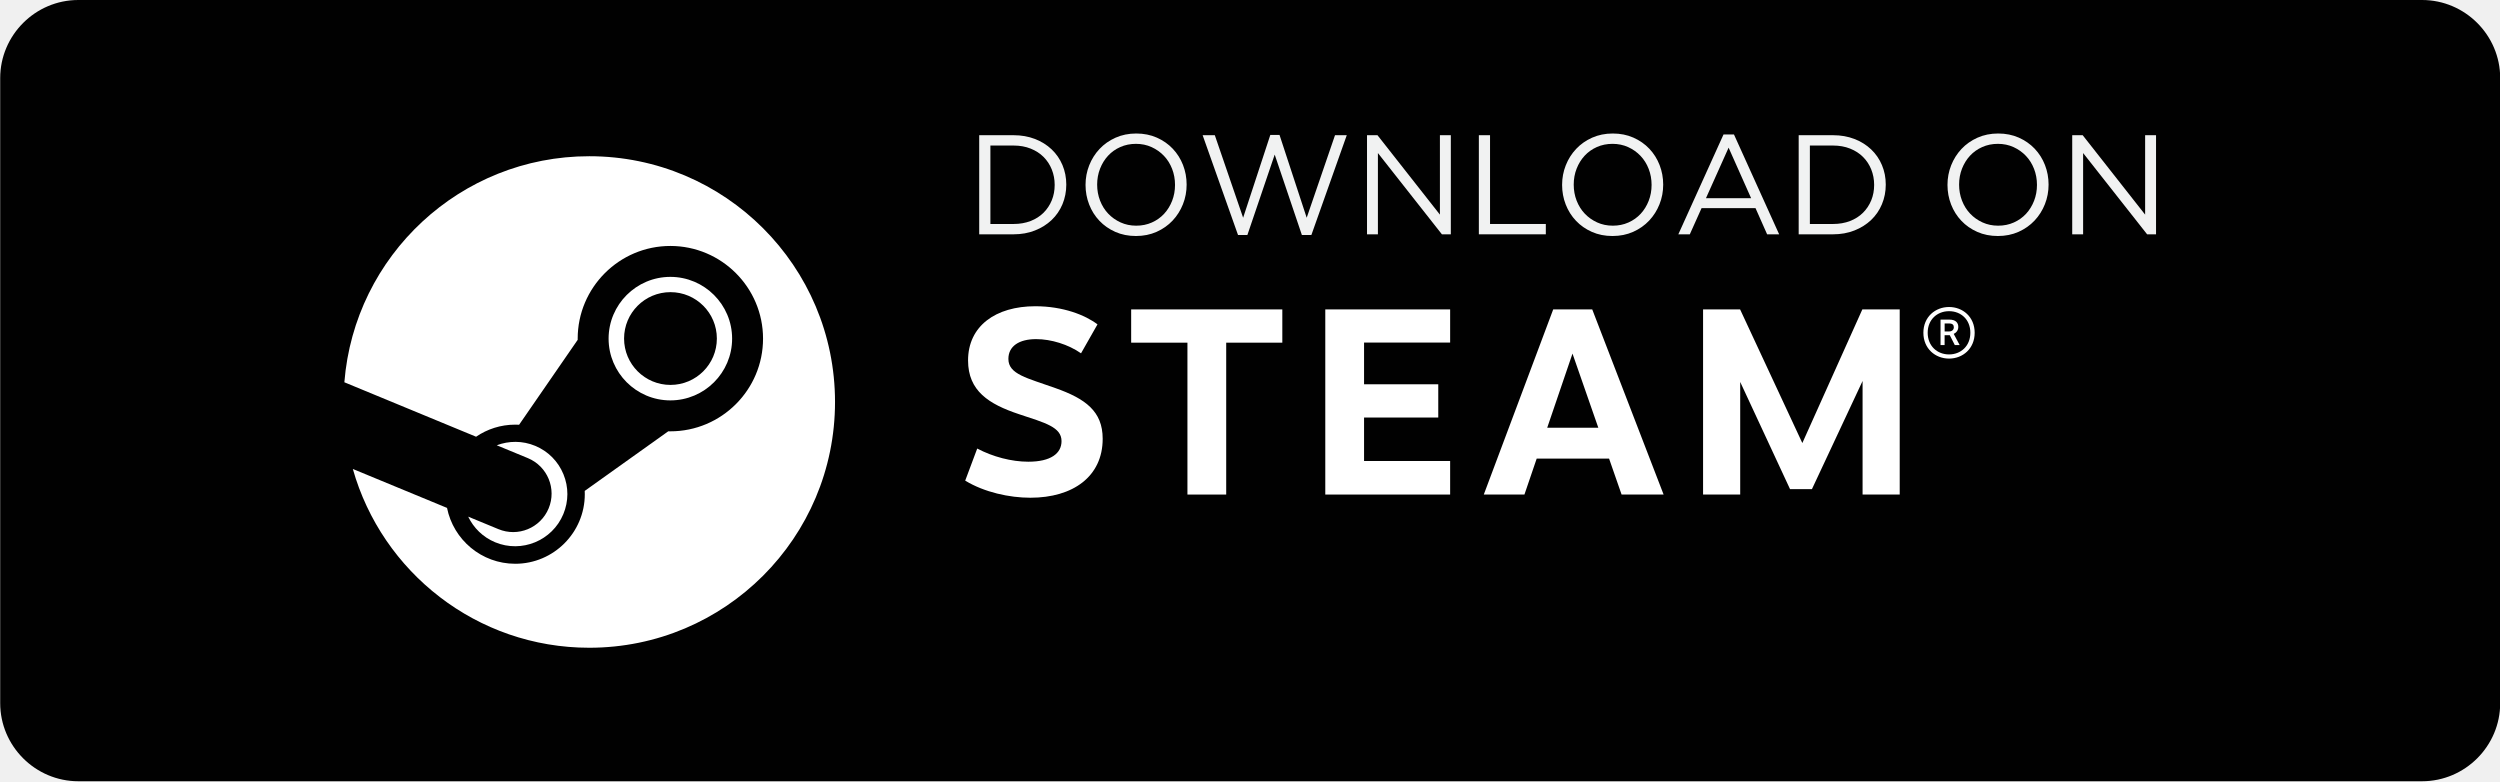
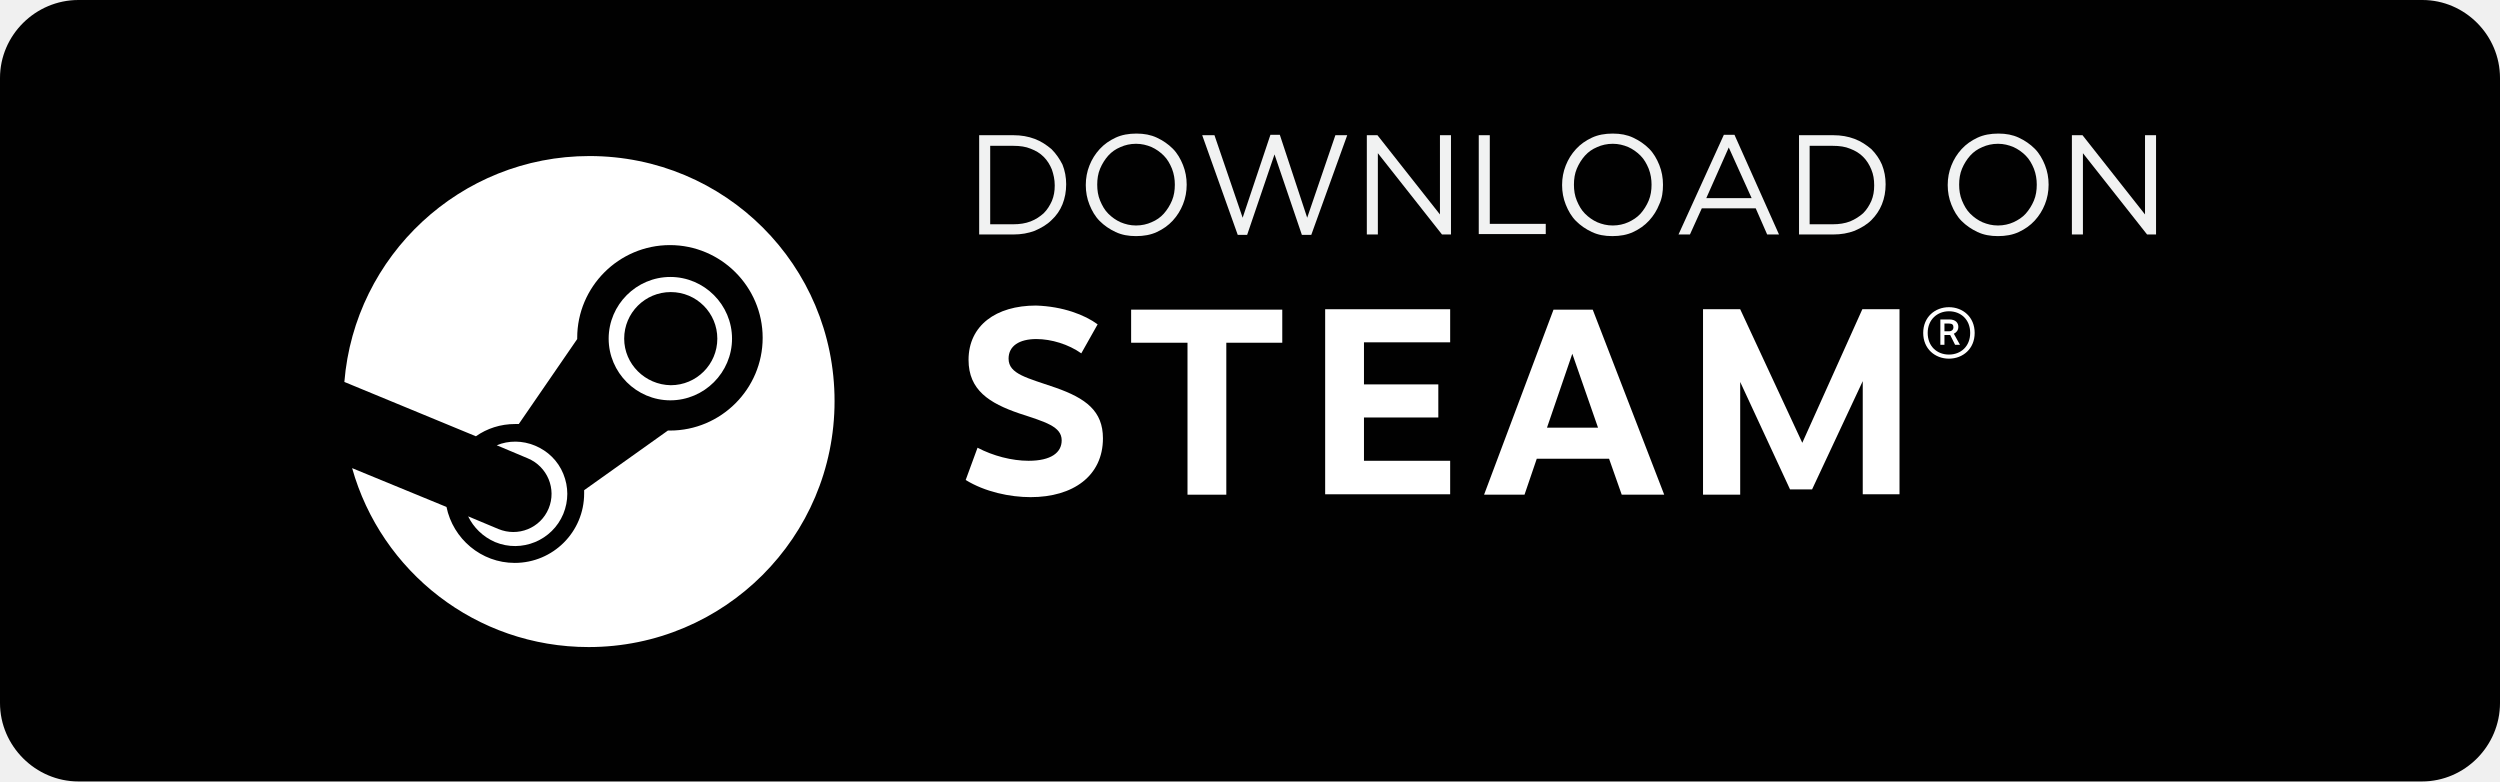
- <svg xmlns="http://www.w3.org/2000/svg" version="1.1" id="Layer_1" x="0px" y="0px" width="612px" height="191.25px" viewBox="0 0 612 191.25" enable-background="new 0 0 612 191.25" xml:space="preserve">
-   <path fill="#010101" d="M592.923,191.25H19.173c-10.519,0-19.125-8.606-19.125-19.125v-153C0.048,8.606,8.654,0,19.173,0h573.75  c10.519,0,19.125,8.606,19.125,19.125v153C612.048,182.644,603.441,191.25,592.923,191.25z" />
+ <svg xmlns="http://www.w3.org/2000/svg" version="1.1" id="Layer_1" x="0px" y="0px" viewBox="0 0 612 191.3" style="enable-background:new 0 0 612 191.3;" xml:space="preserve">
+   <style type="text/css">
+ 	.st0{fill:#010101;}
+ 	.st1{fill:#FFFFFF;}
+ 	.st2{fill:#F1F2F2;}
+ </style>
+   <path class="st0" d="M592.9,191.3H19.2C8.7,191.3,0,182.6,0,172.1v-153C0,8.6,8.7,0,19.2,0h573.8C603.4,0,612,8.6,612,19.1v153  C612,182.6,603.4,191.3,592.9,191.3z" />
  <g>
    <g>
      <g>
-         <path fill="#FFFFFF" d="M144.254,38.244c-31.603,0-57.493,24.367-59.954,55.336l32.245,13.331     c2.732-1.867,6.034-2.959,9.585-2.959c0.318,0,0.635,0.008,0.949,0.025l14.34-20.785c0-0.1-0.002-0.194-0.002-0.292     c0-12.512,10.178-22.69,22.689-22.69c12.509,0,22.687,10.178,22.687,22.69c0,12.51-10.178,22.689-22.687,22.689     c-0.174,0-0.344-0.004-0.515-0.008l-20.452,14.592c0.011,0.268,0.019,0.537,0.019,0.807c0,9.391-7.639,17.031-17.029,17.031     c-8.243,0-15.135-5.885-16.697-13.676l-23.061-9.533c7.14,25.252,30.34,43.766,57.882,43.766     c33.227,0,60.161-26.936,60.161-60.162S177.48,38.244,144.254,38.244z" />
-         <path fill="#FFFFFF" d="M122.002,129.529l-7.39-3.053c1.31,2.727,3.575,5.01,6.583,6.264c6.502,2.709,14-0.377,16.71-6.883     c1.312-3.15,1.321-6.625,0.02-9.779c-1.299-3.156-3.751-5.617-6.901-6.932c-3.126-1.303-6.477-1.254-9.42-0.143l7.636,3.154     c4.796,2,7.064,7.508,5.065,12.305C132.308,129.26,126.798,131.529,122.002,129.529z" />
-         <path fill="#FFFFFF" d="M179.222,82.899c0-8.337-6.781-15.12-15.117-15.12c-8.336,0-15.12,6.783-15.12,15.12     c0,8.335,6.784,15.117,15.12,15.117C172.441,98.016,179.222,91.234,179.222,82.899z M152.773,82.873     c0-6.273,5.086-11.355,11.357-11.355c6.273,0,11.357,5.082,11.357,11.355c0,6.273-5.084,11.355-11.357,11.355     C157.859,94.228,152.773,89.146,152.773,82.873z" />
+         <path class="st1" d="M144.3,38.2c-31.6,0-57.5,24.4-60,55.3l32.2,13.3c2.7-1.9,6-3,9.6-3c0.3,0,0.6,0,0.9,0l14.3-20.8     c0-0.1,0-0.2,0-0.3c0-12.5,10.2-22.7,22.7-22.7c12.5,0,22.7,10.2,22.7,22.7c0,12.5-10.2,22.7-22.7,22.7c-0.2,0-0.3,0-0.5,0     l-20.5,14.6c0,0.3,0,0.5,0,0.8c0,9.4-7.6,17-17,17c-8.2,0-15.1-5.9-16.7-13.7l-23.1-9.5c7.1,25.3,30.3,43.8,57.9,43.8     c33.2,0,60.2-26.9,60.2-60.2S177.5,38.2,144.3,38.2z" />
+         <path class="st1" d="M122,129.5l-7.4-3.1c1.3,2.7,3.6,5,6.6,6.3c6.5,2.7,14-0.4,16.7-6.9c1.3-3.2,1.3-6.6,0-9.8     c-1.3-3.2-3.8-5.6-6.9-6.9c-3.1-1.3-6.5-1.3-9.4-0.1l7.6,3.2c4.8,2,7.1,7.5,5.1,12.3C132.3,129.3,126.8,131.5,122,129.5z" />
+         <path class="st1" d="M179.2,82.9c0-8.3-6.8-15.1-15.1-15.1S149,74.6,149,82.9c0,8.3,6.8,15.1,15.1,15.1S179.2,91.2,179.2,82.9z      M152.8,82.9c0-6.3,5.1-11.4,11.4-11.4c6.3,0,11.4,5.1,11.4,11.4c0,6.3-5.1,11.4-11.4,11.4C157.9,94.2,152.8,89.1,152.8,82.9z" />
      </g>
      <g>
-         <path fill="#FFFFFF" d="M268.666,79.405l-4.03,7.087c-3.105-2.17-7.313-3.475-10.986-3.475c-4.199,0-6.797,1.737-6.797,4.85     c0,3.783,4.615,4.664,11.475,7.125c7.372,2.608,11.609,5.672,11.609,12.424c0,9.236-7.266,14.428-17.707,14.428     c-5.09,0-11.229-1.314-15.948-4.184l2.94-7.857c3.835,2.025,8.42,3.225,12.509,3.225c5.511,0,8.131-2.033,8.131-5.039     c0-3.439-3.996-4.473-10.442-6.607c-7.348-2.453-12.439-5.671-12.439-13.146c0-8.428,6.749-13.268,16.461-13.268     C260.208,74.968,265.647,77.112,268.666,79.405z" />
-         <path fill="#FFFFFF" d="M300.175,83.885v37.182h-9.49V83.885h-13.776v-8.141h37.003v8.141H300.175z" />
-         <path fill="#FFFFFF" d="M333.922,83.859v10.213h18.164v8.14h-18.164v10.639h21.072v8.215h-30.563V75.744h30.563v8.115H333.922z" />
-         <path fill="#FFFFFF" d="M376.182,112.266l-3.002,8.801h-9.949l16.994-45.322h9.555l17.473,45.322h-10.287l-3.066-8.801H376.182z      M384.945,86.557l-6.186,18.146h12.506L384.945,86.557z" />
-         <path fill="#FFFFFF" d="M455.961,93.261l-12.402,26.485h-5.355L426.002,93.5v27.567h-9.09V75.744h9.066l15.234,32.715     l14.689-32.715h9.148v45.322h-9.09V93.261z" />
-         <path fill="#FFFFFF" d="M483.4,81.461c0,3.894-2.918,6.322-6.27,6.322c-3.361,0-6.287-2.428-6.287-6.322     c0-3.895,2.926-6.306,6.287-6.306C480.482,75.155,483.4,77.566,483.4,81.461z M471.898,81.461c0,3.257,2.348,5.304,5.232,5.304     c2.875,0,5.211-2.047,5.211-5.304c0-3.269-2.336-5.284-5.211-5.284C474.252,76.177,471.898,78.217,471.898,81.461z      M477.221,78.24c1.623,0,2.17,0.859,2.17,1.788c0,0.851-0.504,1.422-1.121,1.713l1.457,2.731h-1.193l-1.229-2.42h-1.266v2.42     h-0.994V78.24H477.221z M476.049,81.138h1.111c0.713,0,1.137-0.45,1.137-1.016c0-0.571-0.303-0.937-1.143-0.937h-1.105V81.138z" />
+         <path class="st1" d="M268.7,79.4l-4,7.1c-3.1-2.2-7.3-3.5-11-3.5c-4.2,0-6.8,1.7-6.8,4.8c0,3.8,4.6,4.7,11.5,7.1     c7.4,2.6,11.6,5.7,11.6,12.4c0,9.2-7.3,14.4-17.7,14.4c-5.1,0-11.2-1.3-15.9-4.2l2.9-7.9c3.8,2,8.4,3.2,12.5,3.2     c5.5,0,8.1-2,8.1-5c0-3.4-4-4.5-10.4-6.6c-7.3-2.5-12.4-5.7-12.4-13.1c0-8.4,6.7-13.3,16.5-13.3C260.2,75,265.6,77.1,268.7,79.4z     " />
+         <path class="st1" d="M300.2,83.9v37.2h-9.5V83.9h-13.8v-8.1h37v8.1H300.2z" />
+         <path class="st1" d="M333.9,83.9v10.2h18.2v8.1h-18.2v10.6H355v8.2h-30.6V75.7H355v8.1H333.9z" />
+         <path class="st1" d="M376.2,112.3l-3,8.8h-9.9l17-45.3h9.6l17.5,45.3H397l-3.1-8.8H376.2z M384.9,86.6l-6.2,18.1h12.5L384.9,86.6     z" />
+         <path class="st1" d="M456,93.3l-12.4,26.5h-5.4L426,93.5v27.6h-9.1V75.7h9.1l15.2,32.7l14.7-32.7h9.1v45.3H456L456,93.3L456,93.3     z" />
+         <path class="st1" d="M483.4,81.5c0,3.9-2.9,6.3-6.3,6.3c-3.4,0-6.3-2.4-6.3-6.3c0-3.9,2.9-6.3,6.3-6.3     C480.5,75.2,483.4,77.6,483.4,81.5z M471.9,81.5c0,3.3,2.3,5.3,5.2,5.3c2.9,0,5.2-2,5.2-5.3c0-3.3-2.3-5.3-5.2-5.3     C474.3,76.2,471.9,78.2,471.9,81.5z M477.2,78.2c1.6,0,2.2,0.9,2.2,1.8c0,0.9-0.5,1.4-1.1,1.7l1.5,2.7h-1.2l-1.2-2.4H476v2.4h-1     v-6.2H477.2z M476,81.1h1.1c0.7,0,1.1-0.4,1.1-1c0-0.6-0.3-0.9-1.1-0.9H476L476,81.1L476,81.1z" />
      </g>
    </g>
    <g>
-       <path fill="#F1F2F2" d="M260.092,49.995c-0.625,1.491-1.508,2.779-2.652,3.865c-1.144,1.086-2.508,1.941-4.09,2.564    c-1.582,0.624-3.322,0.936-5.216,0.936h-8.423V33.099h8.423c1.894,0,3.634,0.306,5.216,0.918s2.946,1.461,4.09,2.547    c1.145,1.086,2.027,2.369,2.652,3.847c0.623,1.479,0.936,3.073,0.936,4.783C261.028,46.905,260.715,48.504,260.092,49.995z     M257.475,41.486c-0.475-1.178-1.145-2.201-2.01-3.067c-0.867-0.866-1.924-1.547-3.172-2.045    c-1.248-0.497-2.635-0.745-4.159-0.745h-5.685V54.83h5.685c1.524,0,2.911-0.243,4.159-0.728c1.248-0.485,2.305-1.161,3.172-2.028    c0.865-0.866,1.535-1.877,2.01-3.033c0.473-1.155,0.711-2.414,0.711-3.778C258.186,43.924,257.948,42.665,257.475,41.486z" />
-       <path fill="#F1F2F2" d="M289.586,49.995c-0.602,1.514-1.444,2.848-2.529,4.003c-1.087,1.156-2.393,2.074-3.917,2.755    s-3.212,1.022-5.061,1.022s-3.53-0.335-5.043-1.005s-2.813-1.577-3.899-2.721c-1.086-1.144-1.923-2.472-2.512-3.986    c-0.59-1.513-0.885-3.113-0.885-4.8c0-1.686,0.301-3.287,0.901-4.8c0.601-1.513,1.444-2.847,2.53-4.003    c1.086-1.155,2.392-2.074,3.916-2.755c1.525-0.681,3.212-1.022,5.061-1.022s3.529,0.335,5.043,1.005    c1.514,0.67,2.813,1.577,3.899,2.721c1.085,1.144,1.923,2.473,2.513,3.986c0.59,1.514,0.884,3.114,0.884,4.8    C290.488,46.881,290.187,48.482,289.586,49.995z M286.935,41.347c-0.474-1.224-1.138-2.288-1.993-3.188    c-0.854-0.901-1.865-1.617-3.032-2.149c-1.167-0.531-2.443-0.797-3.83-0.797c-1.386,0-2.663,0.26-3.829,0.78    c-1.168,0.52-2.167,1.23-2.998,2.131c-0.832,0.901-1.485,1.958-1.959,3.171c-0.474,1.213-0.711,2.513-0.711,3.899    c0,1.387,0.237,2.692,0.711,3.917c0.474,1.225,1.139,2.288,1.993,3.189c0.854,0.901,1.866,1.617,3.032,2.149    c1.167,0.532,2.443,0.797,3.83,0.797s2.663-0.26,3.83-0.78c1.166-0.52,2.166-1.23,2.998-2.131    c0.832-0.901,1.484-1.958,1.958-3.171c0.474-1.213,0.71-2.513,0.71-3.899C287.645,43.877,287.409,42.572,286.935,41.347z" />
-       <path fill="#F1F2F2" d="M310.973,33.029h2.252l6.654,20.275l6.932-20.206h2.877l-8.664,24.435h-2.322l-6.654-19.687l-6.691,19.687    h-2.287l-8.665-24.435h2.981l6.932,20.206L310.973,33.029z" />
-       <path fill="#F1F2F2" d="M352.492,33.099h2.67V57.36h-2.184l-15.666-19.895V57.36h-2.668V33.099h2.564l15.283,19.443V33.099z" />
-       <path fill="#F1F2F2" d="M362.025,33.099h2.736V54.83h13.656v2.53h-16.393V33.099z" />
-       <path fill="#F1F2F2" d="M406.248,49.995c-0.6,1.514-1.443,2.848-2.529,4.003c-1.086,1.156-2.393,2.074-3.916,2.755    c-1.525,0.681-3.213,1.022-5.061,1.022c-1.85,0-3.529-0.335-5.043-1.005s-2.814-1.577-3.898-2.721    c-1.088-1.144-1.924-2.472-2.514-3.986c-0.59-1.513-0.885-3.113-0.885-4.8c0-1.686,0.301-3.287,0.902-4.8    c0.6-1.513,1.443-2.847,2.529-4.003c1.086-1.155,2.393-2.074,3.916-2.755c1.525-0.681,3.213-1.022,5.061-1.022    c1.85,0,3.529,0.335,5.043,1.005c1.514,0.67,2.813,1.577,3.9,2.721c1.086,1.144,1.924,2.473,2.512,3.986    c0.59,1.514,0.885,3.114,0.885,4.8C407.15,46.881,406.85,48.482,406.248,49.995z M403.598,41.347    c-0.475-1.224-1.139-2.288-1.994-3.188c-0.854-0.901-1.865-1.617-3.031-2.149c-1.168-0.531-2.443-0.797-3.83-0.797    s-2.664,0.26-3.83,0.78c-1.168,0.52-2.166,1.23-2.998,2.131s-1.484,1.958-1.959,3.171c-0.473,1.213-0.709,2.513-0.709,3.899    c0,1.387,0.236,2.692,0.709,3.917c0.475,1.225,1.139,2.288,1.994,3.189c0.854,0.901,1.865,1.617,3.031,2.149    c1.168,0.532,2.445,0.797,3.83,0.797c1.387,0,2.664-0.26,3.83-0.78s2.166-1.23,2.998-2.131c0.832-0.901,1.484-1.958,1.959-3.171    c0.473-1.213,0.711-2.513,0.711-3.899C404.309,43.877,404.07,42.572,403.598,41.347z" />
-       <path fill="#F1F2F2" d="M435.535,57.36h-2.945l-2.842-6.412h-13.205l-2.877,6.412h-2.809l11.057-24.435h2.564L435.535,57.36z     M423.162,36.148l-5.545,12.374h11.057L423.162,36.148z" />
-       <path fill="#F1F2F2" d="M460.697,49.995c-0.623,1.491-1.508,2.779-2.65,3.865c-1.145,1.086-2.508,1.941-4.09,2.564    c-1.584,0.624-3.322,0.936-5.217,0.936h-8.422V33.099h8.422c1.895,0,3.633,0.306,5.217,0.918c1.582,0.612,2.945,1.461,4.09,2.547    c1.143,1.086,2.027,2.369,2.65,3.847c0.625,1.479,0.938,3.073,0.938,4.783C461.635,46.905,461.322,48.504,460.697,49.995z     M458.082,41.486c-0.475-1.178-1.145-2.201-2.012-3.067c-0.865-0.866-1.922-1.547-3.17-2.045c-1.248-0.497-2.635-0.745-4.16-0.745    h-5.684V54.83h5.684c1.525,0,2.912-0.243,4.16-0.728c1.248-0.485,2.305-1.161,3.17-2.028c0.867-0.866,1.537-1.877,2.012-3.033    c0.473-1.155,0.709-2.414,0.709-3.778C458.791,43.924,458.555,42.665,458.082,41.486z" />
-       <path fill="#F1F2F2" d="M500.59,49.995c-0.6,1.514-1.443,2.848-2.529,4.003c-1.086,1.156-2.393,2.074-3.916,2.755    c-1.525,0.681-3.213,1.022-5.061,1.022c-1.85,0-3.529-0.335-5.043-1.005s-2.814-1.577-3.898-2.721    c-1.088-1.144-1.924-2.472-2.514-3.986c-0.59-1.513-0.885-3.113-0.885-4.8c0-1.686,0.301-3.287,0.902-4.8    c0.6-1.513,1.443-2.847,2.529-4.003c1.086-1.155,2.393-2.074,3.916-2.755c1.525-0.681,3.213-1.022,5.061-1.022    c1.85,0,3.529,0.335,5.043,1.005c1.514,0.67,2.813,1.577,3.9,2.721c1.086,1.144,1.924,2.473,2.512,3.986    c0.59,1.514,0.885,3.114,0.885,4.8C501.492,46.881,501.191,48.482,500.59,49.995z M497.939,41.347    c-0.475-1.224-1.139-2.288-1.994-3.188c-0.854-0.901-1.865-1.617-3.031-2.149c-1.168-0.531-2.443-0.797-3.83-0.797    s-2.664,0.26-3.83,0.78c-1.168,0.52-2.166,1.23-2.998,2.131s-1.484,1.958-1.959,3.171c-0.473,1.213-0.709,2.513-0.709,3.899    c0,1.387,0.236,2.692,0.709,3.917c0.475,1.225,1.139,2.288,1.994,3.189c0.854,0.901,1.865,1.617,3.031,2.149    c1.168,0.532,2.445,0.797,3.83,0.797c1.387,0,2.664-0.26,3.83-0.78s2.166-1.23,2.998-2.131c0.832-0.901,1.484-1.958,1.959-3.171    c0.473-1.213,0.711-2.513,0.711-3.899C498.65,43.877,498.412,42.572,497.939,41.347z" />
-       <path fill="#F1F2F2" d="M525.129,33.099h2.668V57.36h-2.184l-15.666-19.895V57.36h-2.668V33.099h2.564l15.285,19.443V33.099z" />
+       <path class="st2" d="M260.1,50c-0.6,1.5-1.5,2.8-2.7,3.9c-1.1,1.1-2.5,1.9-4.1,2.6c-1.6,0.6-3.3,0.9-5.2,0.9h-8.4V33.1h8.4    c1.9,0,3.6,0.3,5.2,0.9s2.9,1.5,4.1,2.5c1.1,1.1,2,2.4,2.7,3.8c0.6,1.5,0.9,3.1,0.9,4.8C261,46.9,260.7,48.5,260.1,50z     M257.5,41.5c-0.5-1.2-1.1-2.2-2-3.1c-0.9-0.9-1.9-1.5-3.2-2c-1.2-0.5-2.6-0.7-4.2-0.7h-5.7v19.2h5.7c1.5,0,2.9-0.2,4.2-0.7    s2.3-1.2,3.2-2c0.9-0.9,1.5-1.9,2-3c0.5-1.2,0.7-2.4,0.7-3.8C258.2,43.9,257.9,42.7,257.5,41.5z" />
+       <path class="st2" d="M289.6,50c-0.6,1.5-1.4,2.8-2.5,4c-1.1,1.2-2.4,2.1-3.9,2.8s-3.2,1-5.1,1s-3.5-0.3-5-1s-2.8-1.6-3.9-2.7    s-1.9-2.5-2.5-4c-0.6-1.5-0.9-3.1-0.9-4.8c0-1.7,0.3-3.3,0.9-4.8c0.6-1.5,1.4-2.8,2.5-4c1.1-1.2,2.4-2.1,3.9-2.8    c1.5-0.7,3.2-1,5.1-1s3.5,0.3,5,1c1.5,0.7,2.8,1.6,3.9,2.7c1.1,1.1,1.9,2.5,2.5,4c0.6,1.5,0.9,3.1,0.9,4.8    C290.5,46.9,290.2,48.5,289.6,50z M286.9,41.3c-0.5-1.2-1.1-2.3-2-3.2c-0.9-0.9-1.9-1.6-3-2.1c-1.2-0.5-2.4-0.8-3.8-0.8    c-1.4,0-2.7,0.3-3.8,0.8c-1.2,0.5-2.2,1.2-3,2.1c-0.8,0.9-1.5,2-2,3.2c-0.5,1.2-0.7,2.5-0.7,3.9c0,1.4,0.2,2.7,0.7,3.9    s1.1,2.3,2,3.2c0.9,0.9,1.9,1.6,3,2.1c1.2,0.5,2.4,0.8,3.8,0.8s2.7-0.3,3.8-0.8c1.2-0.5,2.2-1.2,3-2.1s1.5-2,2-3.2    s0.7-2.5,0.7-3.9C287.6,43.9,287.4,42.6,286.9,41.3z" />
+       <path class="st2" d="M311,33h2.3l6.7,20.3l6.9-20.2h2.9L321,57.5h-2.3L312,37.8l-6.7,19.7h-2.3l-8.7-24.4h3l6.9,20.2L311,33z" />
+       <path class="st2" d="M352.5,33.1h2.7v24.3H353l-15.7-19.9v19.9h-2.7V33.1h2.6l15.3,19.4L352.5,33.1L352.5,33.1z" />
+       <path class="st2" d="M362,33.1h2.7v21.7h13.7v2.5H362L362,33.1L362,33.1z" />
+       <path class="st2" d="M406.2,50c-0.6,1.5-1.4,2.8-2.5,4c-1.1,1.2-2.4,2.1-3.9,2.8c-1.5,0.7-3.2,1-5.1,1c-1.9,0-3.5-0.3-5-1    s-2.8-1.6-3.9-2.7c-1.1-1.1-1.9-2.5-2.5-4c-0.6-1.5-0.9-3.1-0.9-4.8c0-1.7,0.3-3.3,0.9-4.8c0.6-1.5,1.4-2.8,2.5-4    c1.1-1.2,2.4-2.1,3.9-2.8c1.5-0.7,3.2-1,5.1-1c1.9,0,3.5,0.3,5,1c1.5,0.7,2.8,1.6,3.9,2.7c1.1,1.1,1.9,2.5,2.5,4    c0.6,1.5,0.9,3.1,0.9,4.8C407.1,46.9,406.9,48.5,406.2,50z M403.6,41.3c-0.5-1.2-1.1-2.3-2-3.2c-0.9-0.9-1.9-1.6-3-2.1    c-1.2-0.5-2.4-0.8-3.8-0.8s-2.7,0.3-3.8,0.8c-1.2,0.5-2.2,1.2-3,2.1s-1.5,2-2,3.2c-0.5,1.2-0.7,2.5-0.7,3.9c0,1.4,0.2,2.7,0.7,3.9    c0.5,1.2,1.1,2.3,2,3.2c0.9,0.9,1.9,1.6,3,2.1c1.2,0.5,2.4,0.8,3.8,0.8c1.4,0,2.7-0.3,3.8-0.8s2.2-1.2,3-2.1s1.5-2,2-3.2    c0.5-1.2,0.7-2.5,0.7-3.9C404.3,43.9,404.1,42.6,403.6,41.3z" />
+       <path class="st2" d="M435.5,57.4h-2.9l-2.8-6.4h-13.2l-2.9,6.4h-2.8l11.1-24.4h2.6L435.5,57.4z M423.2,36.1l-5.5,12.4h11.1    L423.2,36.1z" />
+       <path class="st2" d="M460.7,50c-0.6,1.5-1.5,2.8-2.6,3.9c-1.1,1.1-2.5,1.9-4.1,2.6c-1.6,0.6-3.3,0.9-5.2,0.9h-8.4V33.1h8.4    c1.9,0,3.6,0.3,5.2,0.9c1.6,0.6,2.9,1.5,4.1,2.5c1.1,1.1,2,2.4,2.6,3.8c0.6,1.5,0.9,3.1,0.9,4.8C461.6,46.9,461.3,48.5,460.7,50z     M458.1,41.5c-0.5-1.2-1.1-2.2-2-3.1c-0.9-0.9-1.9-1.5-3.2-2c-1.2-0.5-2.6-0.7-4.2-0.7h-5.7v19.2h5.7c1.5,0,2.9-0.2,4.2-0.7    c1.2-0.5,2.3-1.2,3.2-2c0.9-0.9,1.5-1.9,2-3c0.5-1.2,0.7-2.4,0.7-3.8C458.8,43.9,458.6,42.7,458.1,41.5z" />
+       <path class="st2" d="M500.6,50c-0.6,1.5-1.4,2.8-2.5,4c-1.1,1.2-2.4,2.1-3.9,2.8c-1.5,0.7-3.2,1-5.1,1c-1.9,0-3.5-0.3-5-1    s-2.8-1.6-3.9-2.7c-1.1-1.1-1.9-2.5-2.5-4c-0.6-1.5-0.9-3.1-0.9-4.8c0-1.7,0.3-3.3,0.9-4.8c0.6-1.5,1.4-2.8,2.5-4    c1.1-1.2,2.4-2.1,3.9-2.8c1.5-0.7,3.2-1,5.1-1c1.9,0,3.5,0.3,5,1c1.5,0.7,2.8,1.6,3.9,2.7c1.1,1.1,1.9,2.5,2.5,4    c0.6,1.5,0.9,3.1,0.9,4.8C501.5,46.9,501.2,48.5,500.6,50z M497.9,41.3c-0.5-1.2-1.1-2.3-2-3.2c-0.9-0.9-1.9-1.6-3-2.1    c-1.2-0.5-2.4-0.8-3.8-0.8s-2.7,0.3-3.8,0.8c-1.2,0.5-2.2,1.2-3,2.1s-1.5,2-2,3.2c-0.5,1.2-0.7,2.5-0.7,3.9c0,1.4,0.2,2.7,0.7,3.9    c0.5,1.2,1.1,2.3,2,3.2c0.9,0.9,1.9,1.6,3,2.1c1.2,0.5,2.4,0.8,3.8,0.8c1.4,0,2.7-0.3,3.8-0.8s2.2-1.2,3-2.1s1.5-2,2-3.2    c0.5-1.2,0.7-2.5,0.7-3.9C498.6,43.9,498.4,42.6,497.9,41.3z" />
+       <path class="st2" d="M525.1,33.1h2.7v24.3h-2.2l-15.7-19.9v19.9h-2.7V33.1h2.6l15.3,19.4L525.1,33.1L525.1,33.1z" />
    </g>
  </g>
</svg>
